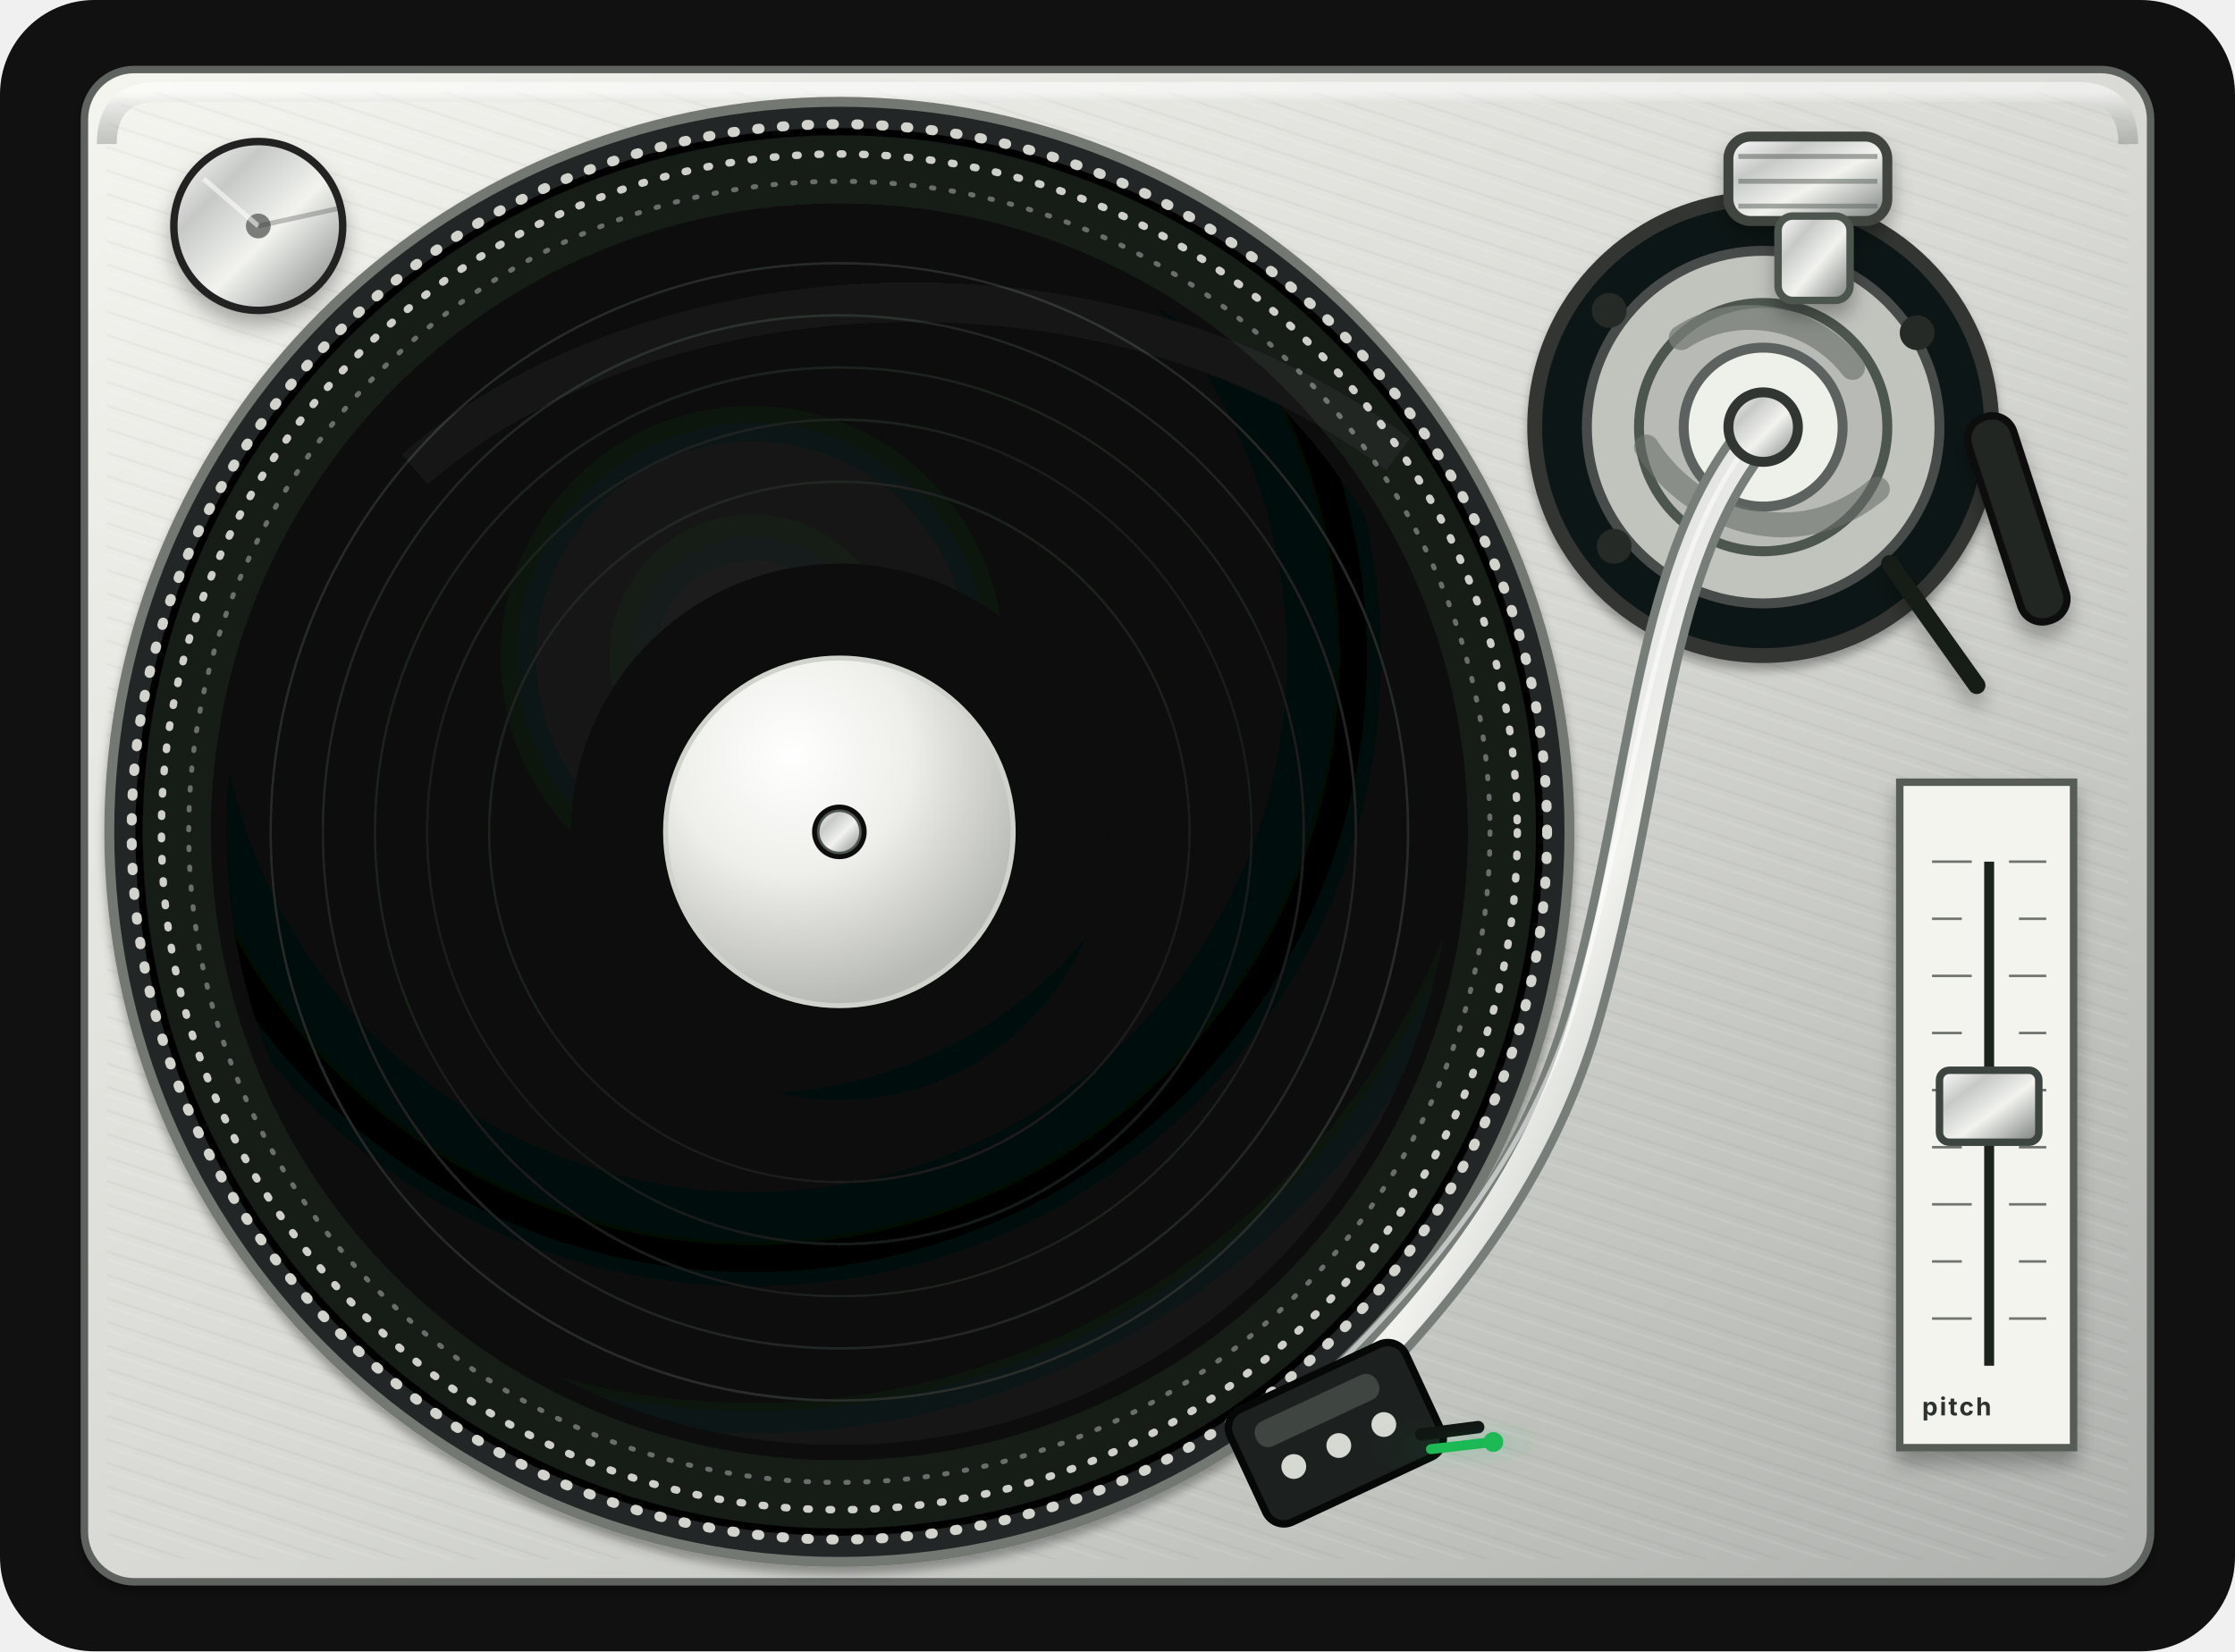
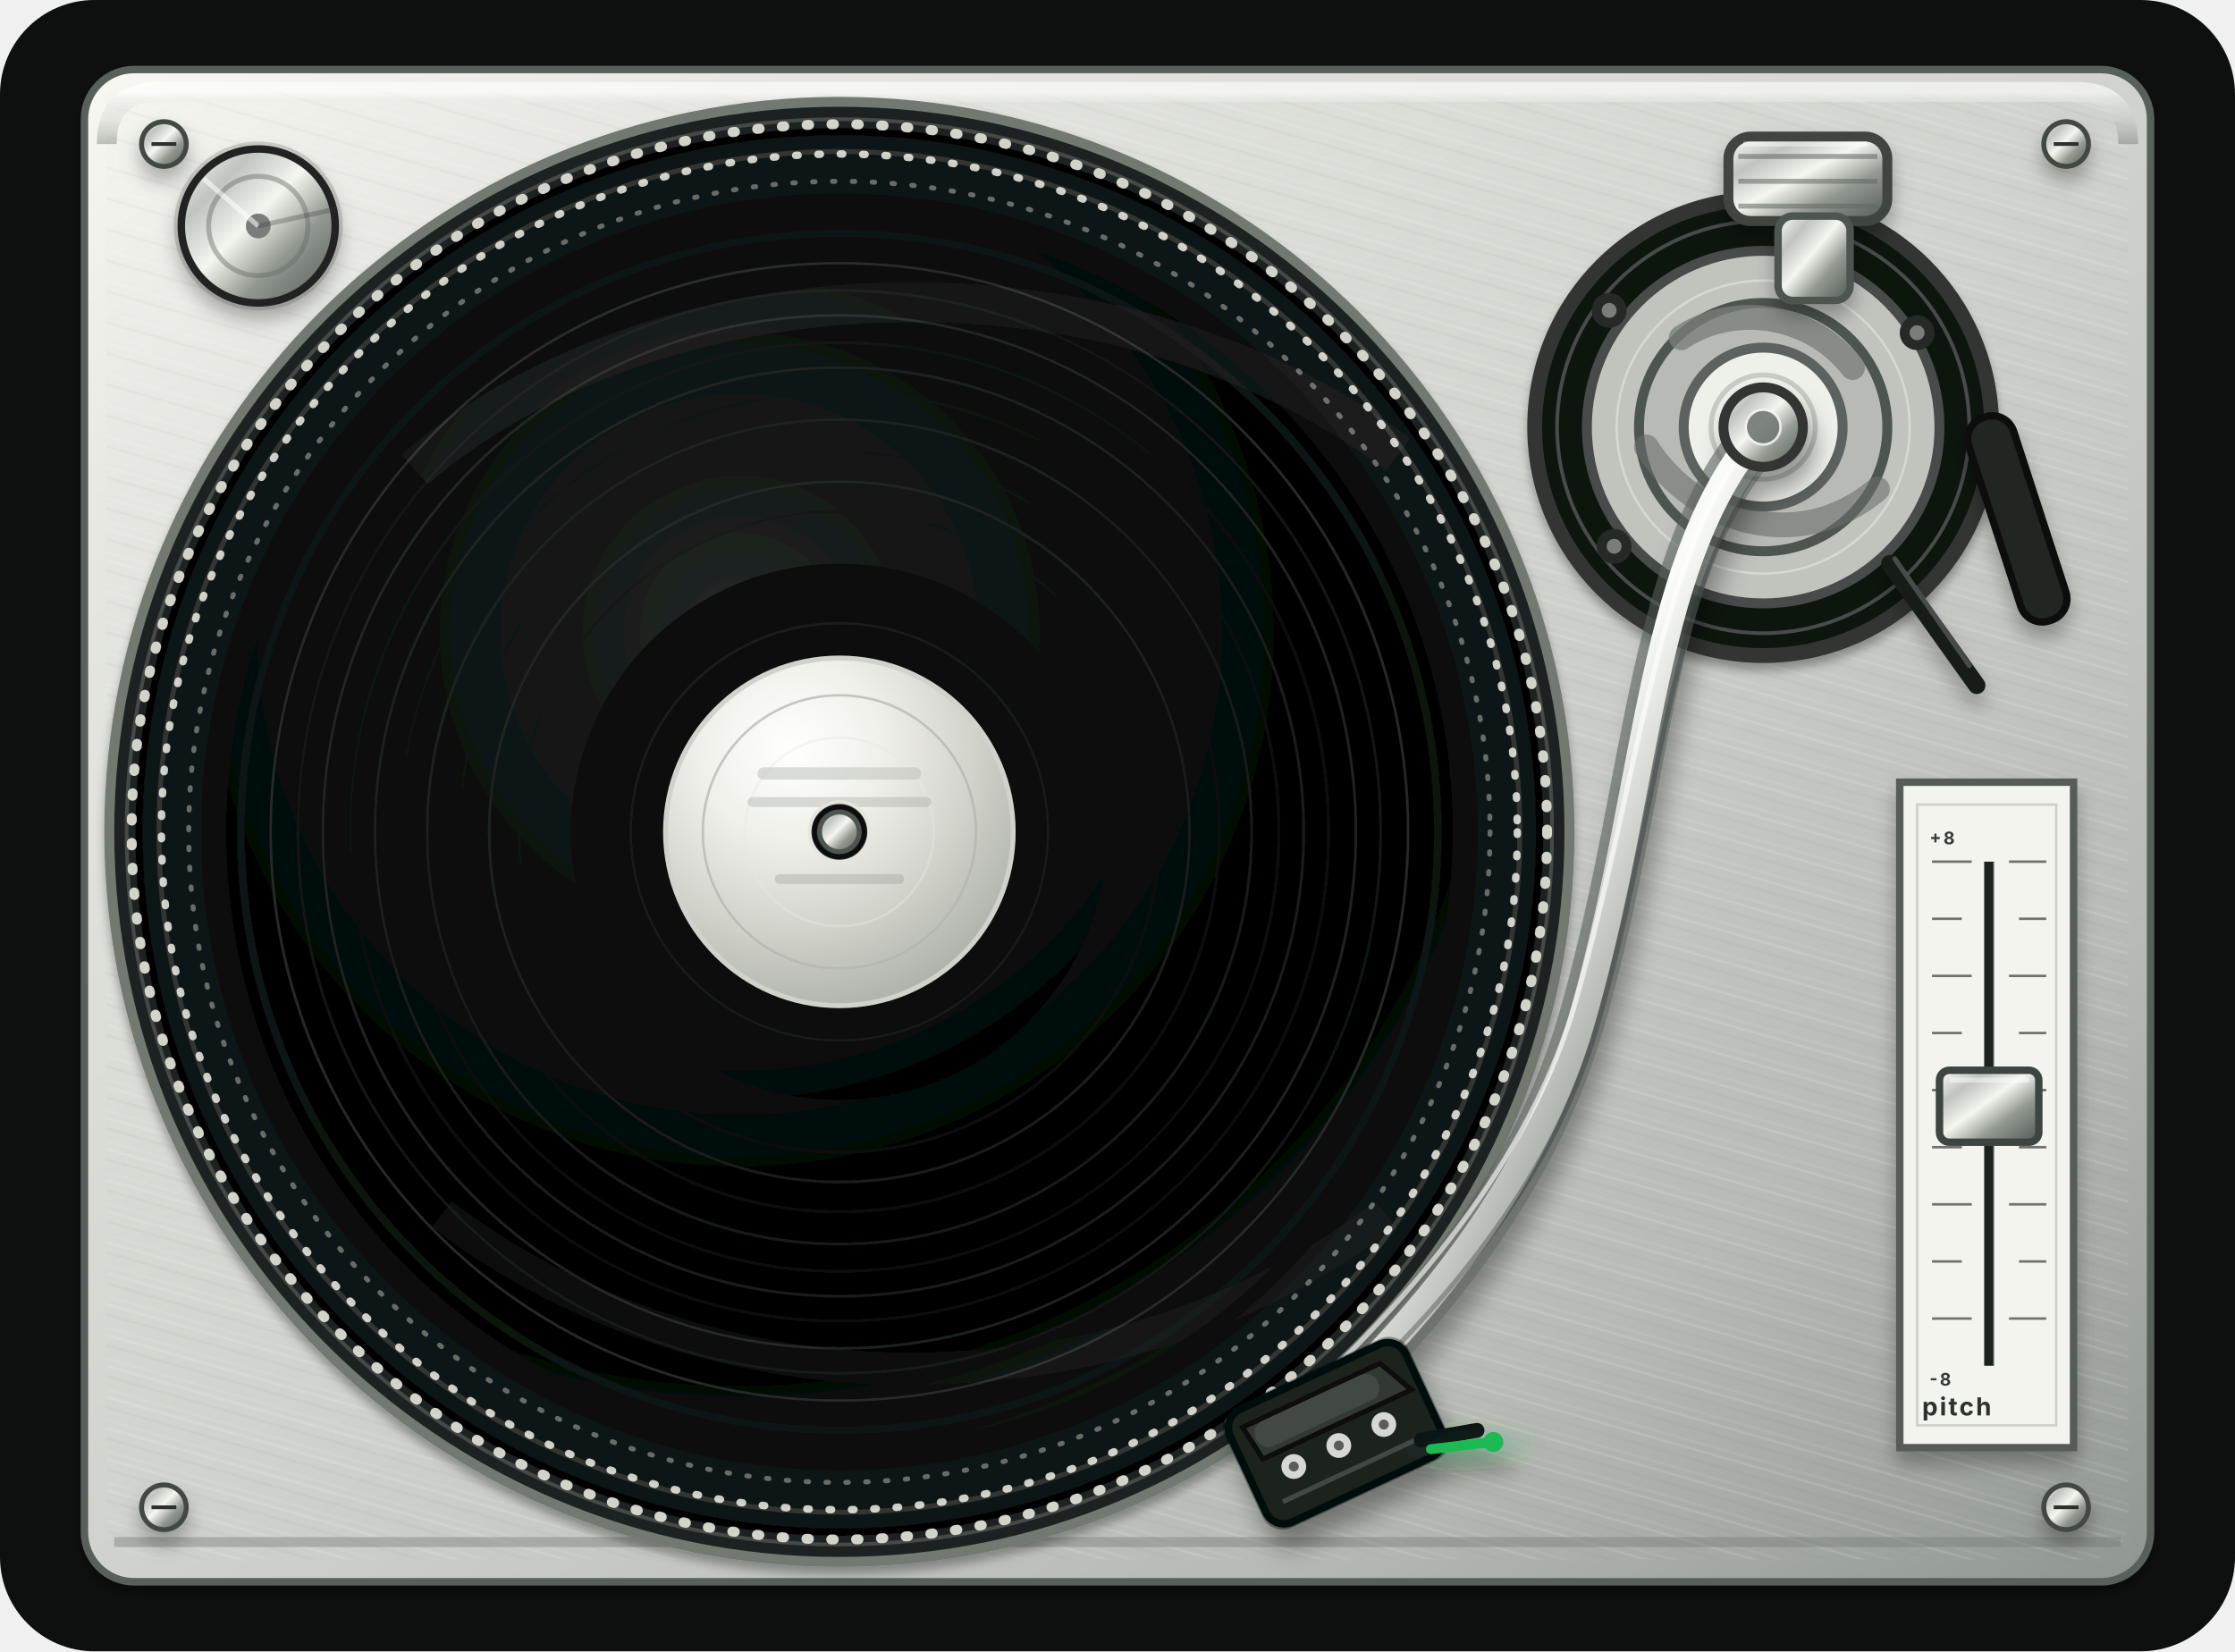
<svg xmlns="http://www.w3.org/2000/svg" width="900" height="665" viewBox="0 0 900 665" role="img" aria-labelledby="title desc">
  <defs>
    <linearGradient id="plinth" x1="0" y1="0" x2="1" y2="1">
-       <stop offset="0" stop-color="#f5f5f0" />
-       <stop offset="0.52" stop-color="#d8d9d4" />
-       <stop offset="1" stop-color="#aeb1ad" />
+       <stop offset="0" stop-color="#f8f8f2" />
+       <stop offset="0.16" stop-color="#e6e7e1" />
+       <stop offset="0.52" stop-color="#cfd2cc" />
+       <stop offset="0.78" stop-color="#b7bbb5" />
+       <stop offset="1" stop-color="#8f9690" />
    </linearGradient>
    <linearGradient id="plinthEdge" x1="0" y1="0" x2="0" y2="1">
-       <stop offset="0" stop-color="#ffffff" stop-opacity="0.72" />
-       <stop offset="1" stop-color="#6f746f" stop-opacity="0.52" />
-     </linearGradient>
-     <radialGradient id="record" cx="43%" cy="36%" r="66%">
-       <stop offset="0" stop-color="#202422" />
-       <stop offset="0.38" stop-color="#0b0d0c" />
-       <stop offset="0.74" stop-color="#050606" />
-       <stop offset="1" stop-color="#151817" />
+       <stop offset="0" stop-color="#fff" stop-opacity="0.85" />
+       <stop offset="0.5" stop-color="#c8cbc4" stop-opacity="0.42" />
+       <stop offset="1" stop-color="#626a64" stop-opacity="0.55" />
+     </linearGradient>
+     <radialGradient id="record" cx="42%" cy="34%" r="72%">
+       <stop offset="0" stop-color="#252a27" />
+       <stop offset="0.18" stop-color="#151918" />
+       <stop offset="0.55" stop-color="#060707" />
+       <stop offset="0.82" stop-color="#030403" />
+       <stop offset="1" stop-color="#171b19" />
    </radialGradient>
-     <radialGradient id="label" cx="36%" cy="28%" r="72%">
+     <radialGradient id="label" cx="36%" cy="26%" r="78%">
      <stop offset="0" stop-color="#ffffff" />
-       <stop offset="0.48" stop-color="#eeeeea" />
-       <stop offset="1" stop-color="#b8bab6" />
+       <stop offset="0.34" stop-color="#f0f0ea" />
+       <stop offset="0.68" stop-color="#d1d2ca" />
+       <stop offset="1" stop-color="#aeb2aa" />
    </radialGradient>
    <linearGradient id="metal" x1="0" y1="0" x2="1" y2="1">
      <stop offset="0" stop-color="#ffffff" />
-       <stop offset="0.28" stop-color="#c7c9c7" />
-       <stop offset="0.56" stop-color="#f2f3ef" />
-       <stop offset="1" stop-color="#787d7b" />
-     </linearGradient>
-     <filter id="deepShadow" x="-20%" y="-20%" width="140%" height="140%">
+       <stop offset="0.24" stop-color="#bfc4bf" />
+       <stop offset="0.46" stop-color="#f4f6ef" />
+       <stop offset="0.68" stop-color="#929991" />
+       <stop offset="1" stop-color="#4f5851" />
+     </linearGradient>
+     <linearGradient id="darkMetal" x1="0" y1="0" x2="1" y2="1">
+       <stop offset="0" stop-color="#646b66" />
+       <stop offset="0.55" stop-color="#252b28" />
+       <stop offset="1" stop-color="#0e1110" />
+     </linearGradient>
+     <linearGradient id="armTube" x1="0" y1="0" x2="1" y2="1">
+       <stop offset="0" stop-color="#eef1ea" />
+       <stop offset="0.22" stop-color="#a7afa8" />
+       <stop offset="0.48" stop-color="#fbfcf7" />
+       <stop offset="0.72" stop-color="#7e8780" />
+       <stop offset="1" stop-color="#414842" />
+     </linearGradient>
+     <filter id="deepShadow" x="-22%" y="-22%" width="144%" height="144%">
      <feDropShadow dx="0" dy="18" stdDeviation="18" flood-color="#000" flood-opacity="0.34" />
      <feDropShadow dx="0" dy="3" stdDeviation="2" flood-color="#000" flood-opacity="0.32" />
    </filter>
    <filter id="smallShadow" x="-30%" y="-30%" width="160%" height="160%">
      <feDropShadow dx="0" dy="5" stdDeviation="4" flood-color="#000" flood-opacity="0.30" />
    </filter>
+     <filter id="armShadow" x="-35%" y="-35%" width="170%" height="170%">
+       <feDropShadow dx="3" dy="8" stdDeviation="5" flood-color="#000" flood-opacity="0.38" />
+     </filter>
    <filter id="needleGlow" x="-80%" y="-80%" width="260%" height="260%">
-       <feDropShadow dx="0" dy="0" stdDeviation="4" flood-color="#1DB954" flood-opacity="0.65" />
-       <feDropShadow dx="0" dy="0" stdDeviation="10" flood-color="#1DB954" flood-opacity="0.35" />
-     </filter>
-     <pattern id="brushed" width="9" height="9" patternUnits="userSpaceOnUse" patternTransform="rotate(18)">
-       <rect width="9" height="9" fill="transparent" />
-       <path d="M0 1 H9" stroke="#fff" stroke-opacity="0.15" stroke-width="1" />
-       <path d="M0 7 H9" stroke="#4d524f" stroke-opacity="0.08" stroke-width="1" />
+       <feDropShadow dx="0" dy="0" stdDeviation="4" flood-color="#1DB954" flood-opacity="0.70" />
+       <feDropShadow dx="0" dy="0" stdDeviation="10" flood-color="#1DB954" flood-opacity="0.32" />
+     </filter>
+     <filter id="grain" x="0" y="0" width="100%" height="100%">
+       <feTurbulence type="fractalNoise" baseFrequency="0.85" numOctaves="3" seed="9" result="noise" />
+       <feColorMatrix type="matrix" values="0 0 0 0 0.55 0 0 0 0 0.55 0 0 0 0 0.55 0 0 0 .12 0" />
+     </filter>
+     <pattern id="brushed" width="12" height="12" patternUnits="userSpaceOnUse" patternTransform="rotate(16)">
+       <rect width="12" height="12" fill="transparent" />
+       <path d="M0 1 H12" stroke="#fff" stroke-opacity="0.18" stroke-width="1" />
+       <path d="M0 5 H12" stroke="#6d756e" stroke-opacity="0.08" stroke-width="1" />
+       <path d="M0 10 H12" stroke="#fff" stroke-opacity="0.10" stroke-width="1" />
    </pattern>
    <style>
      .tiny { fill: #2d312f; font: 700 10px Inter, Arial, sans-serif; letter-spacing: .08em; }
+       .micro { fill: #353a37; font: 700 7px Inter, Arial, sans-serif; letter-spacing: .12em; }
      .ticks { stroke: #3b403d; stroke-width: 1; opacity: .72; }
      .record-spin { transform-origin: 338px 335px; animation: spin 7s linear infinite; }
      .shine { animation: shine 4s ease-in-out infinite; }
      @keyframes spin { to { transform: rotate(360deg); } }
-       @keyframes shine { 0%,100% { opacity: .16; } 50% { opacity: .42; } }
+       @keyframes shine { 0%,100% { opacity: .12; } 50% { opacity: .46; } }
    </style>
  </defs>
-   <rect width="900" height="665" rx="38" fill="#111" />
-   <rect x="34" y="28" width="832" height="609" rx="20" fill="url(#plinth)" stroke="#5f6460" stroke-width="3" filter="url(#deepShadow)" />
-   <rect x="43" y="37" width="814" height="591" rx="15" fill="url(#brushed)" opacity="0.58" />
+   <rect width="900" height="665" rx="38" fill="#0e0f0f" />
+   <rect x="34" y="28" width="832" height="609" rx="20" fill="url(#plinth)" stroke="#59615b" stroke-width="3" filter="url(#deepShadow)" />
+   <rect x="43" y="37" width="814" height="591" rx="15" fill="url(#brushed)" opacity="0.64" />
+   <rect x="43" y="37" width="814" height="591" rx="15" filter="url(#grain)" opacity="0.34" />
  <path d="M43 58 Q43 37 64 37 H836 Q857 37 857 58" fill="none" stroke="url(#plinthEdge)" stroke-width="8" opacity="0.72" />
-   <g filter="url(#smallShadow)">
-     <circle cx="104" cy="91" r="34" fill="url(#metal)" stroke="#222" stroke-width="3" />
+   <path d="M46 621 H854" stroke="#747b75" stroke-width="4" opacity="0.42" />
+   <g filter="url(#smallShadow)">
+     <circle cx="66" cy="58" r="9" fill="url(#metal)" stroke="#424943" stroke-width="2" />
+     <path d="M61 58 H71" stroke="#2c312e" stroke-width="1.5" />
+     <circle cx="832" cy="58" r="9" fill="url(#metal)" stroke="#424943" stroke-width="2" />
+     <path d="M827 58 H837" stroke="#2c312e" stroke-width="1.5" />
+     <circle cx="66" cy="607" r="9" fill="url(#metal)" stroke="#424943" stroke-width="2" />
+     <path d="M61 607 H71" stroke="#2c312e" stroke-width="1.5" />
+     <circle cx="832" cy="607" r="9" fill="url(#metal)" stroke="#424943" stroke-width="2" />
+     <path d="M827 607 H837" stroke="#2c312e" stroke-width="1.5" />
+   </g>
+   <g filter="url(#smallShadow)">
+     <circle cx="104" cy="91" r="34" fill="#2c322f" opacity="0.18" />
+     <circle cx="104" cy="91" r="31" fill="url(#metal)" stroke="#222" stroke-width="3" />
+     <circle cx="104" cy="91" r="20" fill="none" stroke="#656d66" stroke-width="2" opacity="0.45" />
    <circle cx="104" cy="91" r="5" fill="#7a7d79" />
    <path d="M104 91 L82 72" stroke="#fff" stroke-width="2" opacity=".55" />
    <path d="M104 91 L136 84" stroke="#2d302e" stroke-width="2" opacity=".28" />
  </g>
  <g filter="url(#deepShadow)">
-     <circle cx="338" cy="335" r="294" fill="#232725" stroke="#737873" stroke-width="4" />
-     <circle cx="338" cy="335" r="282" fill="#171a19" stroke="#040505" stroke-width="3" />
+     <circle cx="338" cy="335" r="294" fill="#1f2421" stroke="#717971" stroke-width="4" />
+     <circle cx="338" cy="335" r="287" fill="none" stroke="#f3f4ec" stroke-width="1.5" opacity="0.18" />
+     <circle cx="338" cy="335" r="282" fill="#111413" stroke="#050606" stroke-width="3" />
+     <circle cx="338" cy="335" r="274" fill="none" stroke="#485049" stroke-width="2" opacity="0.55" />
    <g>
      <circle cx="338" cy="335" r="285" fill="none" stroke="#e5e6de" stroke-width="4" stroke-linecap="round" stroke-dasharray="1 9" opacity="0.9" />
      <circle cx="338" cy="335" r="273" fill="none" stroke="#f6f7ef" stroke-width="3" stroke-linecap="round" stroke-dasharray="1 8" opacity="0.82" />
      <circle cx="338" cy="335" r="262" fill="none" stroke="#9ca19c" stroke-width="2" stroke-linecap="round" stroke-dasharray="1 7" opacity="0.62" />
    </g>
+     <circle cx="338" cy="335" r="257" fill="#090b0a" opacity="0.75" />
    <g class="record-spin">
-       <circle cx="338" cy="335" r="250" fill="url(#record)" stroke="#090a09" stroke-width="6" />
-       <circle cx="338" cy="335" r="229" fill="none" stroke="#343936" stroke-width="1" opacity="0.7" />
+       <circle cx="338" cy="335" r="250" fill="url(#record)" stroke="#080909" stroke-width="6" />
+       <circle cx="338" cy="335" r="241" fill="none" stroke="#111513" stroke-width="3" opacity="0.88" />
+       <circle cx="338" cy="335" r="229" fill="none" stroke="#343936" stroke-width="1" opacity="0.72" />
+       <circle cx="338" cy="335" r="218" fill="none" stroke="#1b201e" stroke-width="1" opacity="0.60" />
      <circle cx="338" cy="335" r="208" fill="none" stroke="#313633" stroke-width="1" opacity="0.62" />
+       <circle cx="338" cy="335" r="197" fill="none" stroke="#151918" stroke-width="1" opacity="0.52" />
      <circle cx="338" cy="335" r="187" fill="none" stroke="#2b302d" stroke-width="1" opacity="0.58" />
+       <circle cx="338" cy="335" r="177" fill="none" stroke="#111513" stroke-width="1" opacity="0.48" />
      <circle cx="338" cy="335" r="166" fill="none" stroke="#2b302d" stroke-width="1" opacity="0.52" />
+       <circle cx="338" cy="335" r="153" fill="none" stroke="#101312" stroke-width="1" opacity="0.44" />
      <circle cx="338" cy="335" r="141" fill="none" stroke="#343936" stroke-width="1" opacity="0.45" />
+       <circle cx="338" cy="335" r="129" fill="none" stroke="#101312" stroke-width="1" opacity="0.42" />
      <circle cx="338" cy="335" r="108" fill="#050606" opacity="0.72" />
+       <circle cx="338" cy="335" r="84" fill="none" stroke="#272c29" stroke-width="1" opacity="0.55" />
      <circle cx="338" cy="335" r="70" fill="url(#label)" stroke="#d0d2cc" stroke-width="2" />
-       <circle cx="338" cy="335" r="9" fill="url(#metal)" stroke="#4e5450" stroke-width="2" />
+       <circle cx="338" cy="335" r="55" fill="none" stroke="#b1b5ad" stroke-width="1" opacity="0.72" />
+       <circle cx="338" cy="335" r="38" fill="none" stroke="#e7e8e0" stroke-width="1" opacity="0.42" />
+       <rect x="305" y="309" width="66" height="5" rx="2.5" fill="#b9bdb5" opacity="0.50" />
+       <rect x="301" y="321" width="74" height="4" rx="2" fill="#9fa49c" opacity="0.36" />
+       <rect x="312" y="352" width="52" height="4" rx="2" fill="#8f958d" opacity="0.32" />
+       <circle cx="338" cy="335" r="12" fill="#141817" stroke="#e4e6dc" stroke-width="1.5" opacity="0.85" />
+       <circle cx="338" cy="335" r="8" fill="url(#metal)" stroke="#4e5450" stroke-width="2" />
      <path d="M167 189 C261 107 444 94 563 183" fill="none" stroke="#fff" stroke-width="16" stroke-opacity="0.05" class="shine" />
+       <path d="M178 489 C288 573 450 571 558 489" fill="none" stroke="#fff" stroke-width="13" stroke-opacity="0.035" />
    </g>
    <circle cx="338" cy="335" r="10" fill="none" stroke="#111" stroke-width="2" />
  </g>
  <g filter="url(#deepShadow)">
-     <circle cx="710" cy="172" r="92" fill="#111514" stroke="#303532" stroke-width="6" />
+     <circle cx="710" cy="172" r="92" fill="#0f1211" stroke="#303532" stroke-width="6" />
+     <circle cx="710" cy="172" r="83" fill="none" stroke="#747b74" stroke-width="1.5" opacity="0.55" />
    <circle cx="710" cy="172" r="71" fill="#d9dbd4" stroke="#4d534f" stroke-width="4" opacity="0.88" />
+     <circle cx="710" cy="172" r="59" fill="none" stroke="#f8f9f1" stroke-width="1" opacity="0.38" />
    <circle cx="710" cy="172" r="50" fill="#b8bbb5" stroke="#4e5550" stroke-width="4" />
    <circle cx="710" cy="172" r="32" fill="#eef0ea" stroke="#5c625e" stroke-width="4" />
+     <circle cx="710" cy="172" r="21" fill="none" stroke="#9ba29a" stroke-width="2" opacity="0.48" />
    <circle cx="710" cy="172" r="11" fill="url(#metal)" stroke="#2c302e" stroke-width="3" />
    <path d="M677 136 C698 122 729 126 746 148" fill="none" stroke="#777e78" stroke-width="10" stroke-linecap="round" opacity=".76" />
    <path d="M663 180 C682 210 724 224 756 197" fill="none" stroke="#676e69" stroke-width="10" stroke-linecap="round" opacity=".58" />
    <circle cx="648" cy="125" r="7" fill="#262b28" />
    <circle cx="772" cy="134" r="7" fill="#262b28" />
    <circle cx="650" cy="220" r="7" fill="#262b28" />
+     <circle cx="648" cy="125" r="3" fill="#a4aaa4" opacity="0.65" />
+     <circle cx="772" cy="134" r="3" fill="#a4aaa4" opacity="0.65" />
+     <circle cx="650" cy="220" r="3" fill="#a4aaa4" opacity="0.65" />
  </g>
  <g filter="url(#smallShadow)">
    <rect x="696" y="55" width="64" height="34" rx="9" fill="url(#metal)" stroke="#404541" stroke-width="4" />
    <path d="M700 63 H756 M700 73 H756 M700 83 H756" stroke="#616862" stroke-width="2" opacity=".55" />
+     <path d="M702 58 H752" stroke="#fff" stroke-width="2" opacity=".42" />
    <rect x="716" y="87" width="29" height="34" rx="6" fill="url(#metal)" stroke="#4e5450" stroke-width="3" />
  </g>
-   <g>
+   <g filter="url(#armShadow)">
    <animateTransform attributeName="transform" type="rotate" values="0 710 172;0 710 172;18 710 172;18 710 172;2 710 172;2 710 172" keyTimes="0;0.12;0.28;0.55;0.78;1" dur="7s" repeatCount="indefinite" />
-     <path d="M710 172 C664 224 665 311 638 407 C622 465 585 523 512 587" fill="none" stroke="#777e79" stroke-width="17" stroke-linecap="round" stroke-linejoin="round" />
-     <path d="M710 172 C664 224 665 311 638 407 C622 465 585 523 512 587" fill="none" stroke="url(#metal)" stroke-width="10" stroke-linecap="round" stroke-linejoin="round" />
-     <path d="M701 183 C666 232 660 314 634 405 C618 459 579 516 506 580" fill="none" stroke="#ffffff" stroke-width="2" stroke-linecap="round" opacity="0.55" />
-     <circle cx="710" cy="172" r="14" fill="url(#metal)" stroke="#313632" stroke-width="4" />
+     <path d="M710 172 C664 224 665 311 638 407 C622 465 585 523 512 587" fill="none" stroke="#565e58" stroke-width="19" stroke-linecap="round" stroke-linejoin="round" opacity="0.58" />
+     <path d="M710 172 C664 224 665 311 638 407 C622 465 585 523 512 587" fill="none" stroke="url(#armTube)" stroke-width="11" stroke-linecap="round" stroke-linejoin="round" />
+     <path d="M701 183 C666 232 660 314 634 405 C618 459 579 516 506 580" fill="none" stroke="#ffffff" stroke-width="2" stroke-linecap="round" opacity="0.63" />
+     <path d="M717 180 C672 230 671 314 644 410 C630 462 593 520 522 580" fill="none" stroke="#2e3531" stroke-width="2" stroke-linecap="round" opacity="0.36" />
+     <circle cx="710" cy="172" r="16" fill="url(#metal)" stroke="#313632" stroke-width="4" />
+     <circle cx="710" cy="172" r="7" fill="#6e766f" stroke="#f2f3ee" stroke-width="1" opacity="0.88" />
    <g transform="translate(492 571) rotate(-25)">
+       <rect x="-2" y="-2" width="82" height="54" rx="9" fill="#070908" opacity="0.34" />
      <rect x="0" y="0" width="78" height="50" rx="8" fill="#1c211f" stroke="#060807" stroke-width="3" />
-       <rect x="9" y="8" width="54" height="11" rx="5" fill="#3f4641" />
+       <path d="M6 7 H67 L74 22 H8 Z" fill="#303833" stroke="#090b0a" stroke-width="2" />
+       <rect x="9" y="8" width="54" height="11" rx="5" fill="#424a45" />
+       <path d="M8 41 H68" stroke="#4d5650" stroke-width="2" opacity="0.75" />
      <circle cx="18" cy="30" r="5" fill="#d6d8d2" />
      <circle cx="38" cy="30" r="5" fill="#d6d8d2" />
      <circle cx="58" cy="30" r="5" fill="#d6d8d2" />
-       <path d="M70 40 L92 47" stroke="#111" stroke-width="5" stroke-linecap="round" />
+       <circle cx="18" cy="30" r="2" fill="#252a27" opacity="0.7" />
+       <circle cx="38" cy="30" r="2" fill="#252a27" opacity="0.7" />
+       <circle cx="58" cy="30" r="2" fill="#252a27" opacity="0.7" />
+       <path d="M69 42 L91 48" stroke="#111" stroke-width="6" stroke-linecap="round" />
      <path d="M71 47 L95 55" stroke="#1DB954" stroke-width="4" stroke-linecap="round" filter="url(#needleGlow)">
        <animate attributeName="opacity" values="0.25;0.25;0.25;0.25;1;1" keyTimes="0;0.16;0.30;0.76;0.88;1" dur="7s" repeatCount="indefinite" />
      </path>
      <circle cx="95" cy="55" r="4" fill="#1DB954" filter="url(#needleGlow)">
        <animate attributeName="r" values="2;2;2;2;7;4" keyTimes="0;0.18;0.30;0.78;0.90;1" dur="7s" repeatCount="indefinite" />
        <animate attributeName="opacity" values="0.2;0.2;0.2;0.2;1;1" keyTimes="0;0.18;0.30;0.78;0.90;1" dur="7s" repeatCount="indefinite" />
      </circle>
    </g>
  </g>
  <g filter="url(#smallShadow)">
    <rect x="790" y="171" width="19" height="86" rx="9" fill="#202523" stroke="#111" stroke-width="3" transform="rotate(-18 790 171)" />
    <path d="M761 227 L796 276" stroke="#171b19" stroke-width="7" stroke-linecap="round" />
+     <path d="M763 225 L793 268" stroke="#7a827b" stroke-width="2" stroke-linecap="round" opacity="0.48" />
  </g>
  <g transform="translate(765 315)" filter="url(#smallShadow)">
    <rect x="0" y="0" width="70" height="268" fill="#f3f4ee" stroke="#565c57" stroke-width="3" />
+     <rect x="7" y="9" width="56" height="250" fill="none" stroke="#aeb4ad" stroke-width="1" opacity="0.55" />
    <line x1="36" y1="32" x2="36" y2="235" stroke="#1b201e" stroke-width="4" />
+     <line x1="38" y1="32" x2="38" y2="235" stroke="#ffffff" stroke-width="1" opacity="0.25" />
    <g class="ticks">
      <line x1="13" y1="32" x2="29" y2="32" />
      <line x1="13" y1="55" x2="25" y2="55" />
      <line x1="13" y1="78" x2="29" y2="78" />
      <line x1="13" y1="101" x2="25" y2="101" />
      <line x1="13" y1="124" x2="29" y2="124" />
      <line x1="13" y1="147" x2="25" y2="147" />
      <line x1="13" y1="170" x2="29" y2="170" />
      <line x1="13" y1="193" x2="25" y2="193" />
      <line x1="13" y1="216" x2="29" y2="216" />
      <line x1="44" y1="32" x2="59" y2="32" />
      <line x1="48" y1="55" x2="59" y2="55" />
      <line x1="44" y1="78" x2="59" y2="78" />
      <line x1="48" y1="101" x2="59" y2="101" />
      <line x1="44" y1="124" x2="59" y2="124" />
      <line x1="48" y1="147" x2="59" y2="147" />
      <line x1="44" y1="170" x2="59" y2="170" />
      <line x1="48" y1="193" x2="59" y2="193" />
      <line x1="44" y1="216" x2="59" y2="216" />
    </g>
    <rect x="16" y="116" width="40" height="29" rx="4" fill="url(#metal)" stroke="#3e4440" stroke-width="3">
      <animate attributeName="y" values="116;116;103;103;128;116" keyTimes="0;0.30;0.50;0.65;0.82;1" dur="7s" repeatCount="indefinite" />
    </rect>
+     <path d="M20 120 H52" stroke="#fff" stroke-width="2" opacity="0.45" />
    <text x="9" y="255" class="tiny">pitch</text>
+     <text x="12" y="25" class="micro">+8</text>
+     <text x="12" y="243" class="micro">-8</text>
  </g>
</svg>
